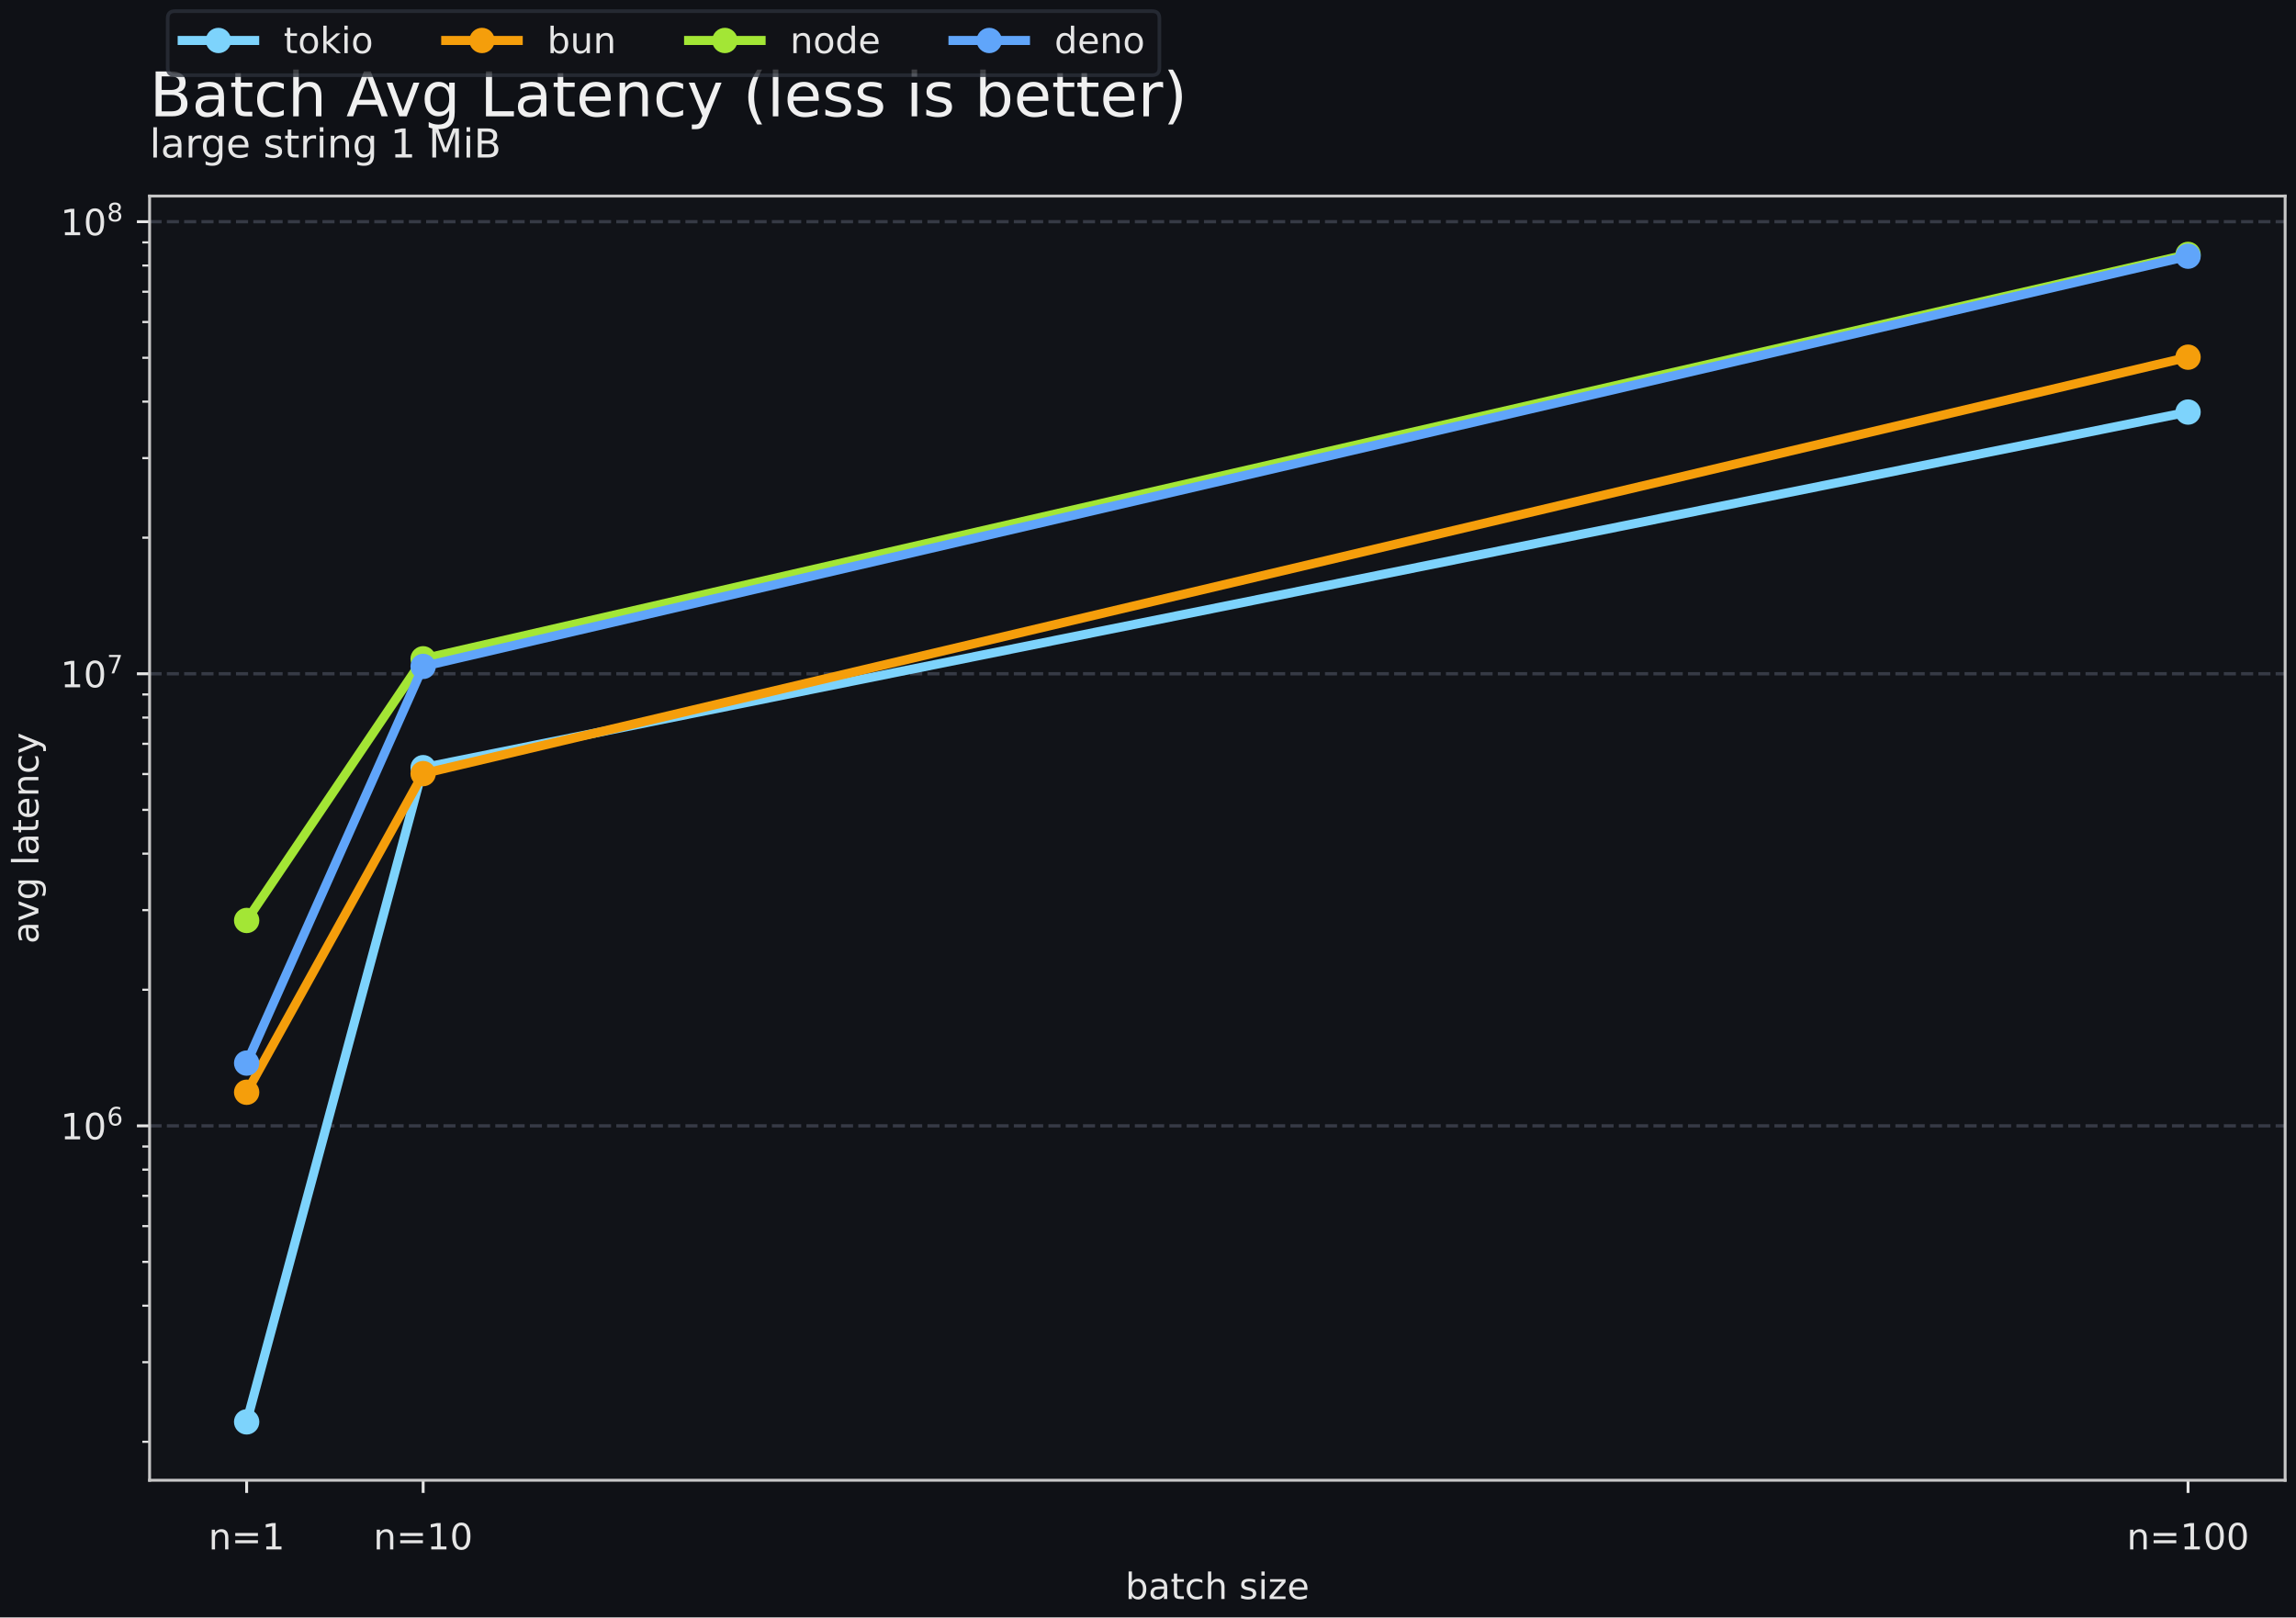
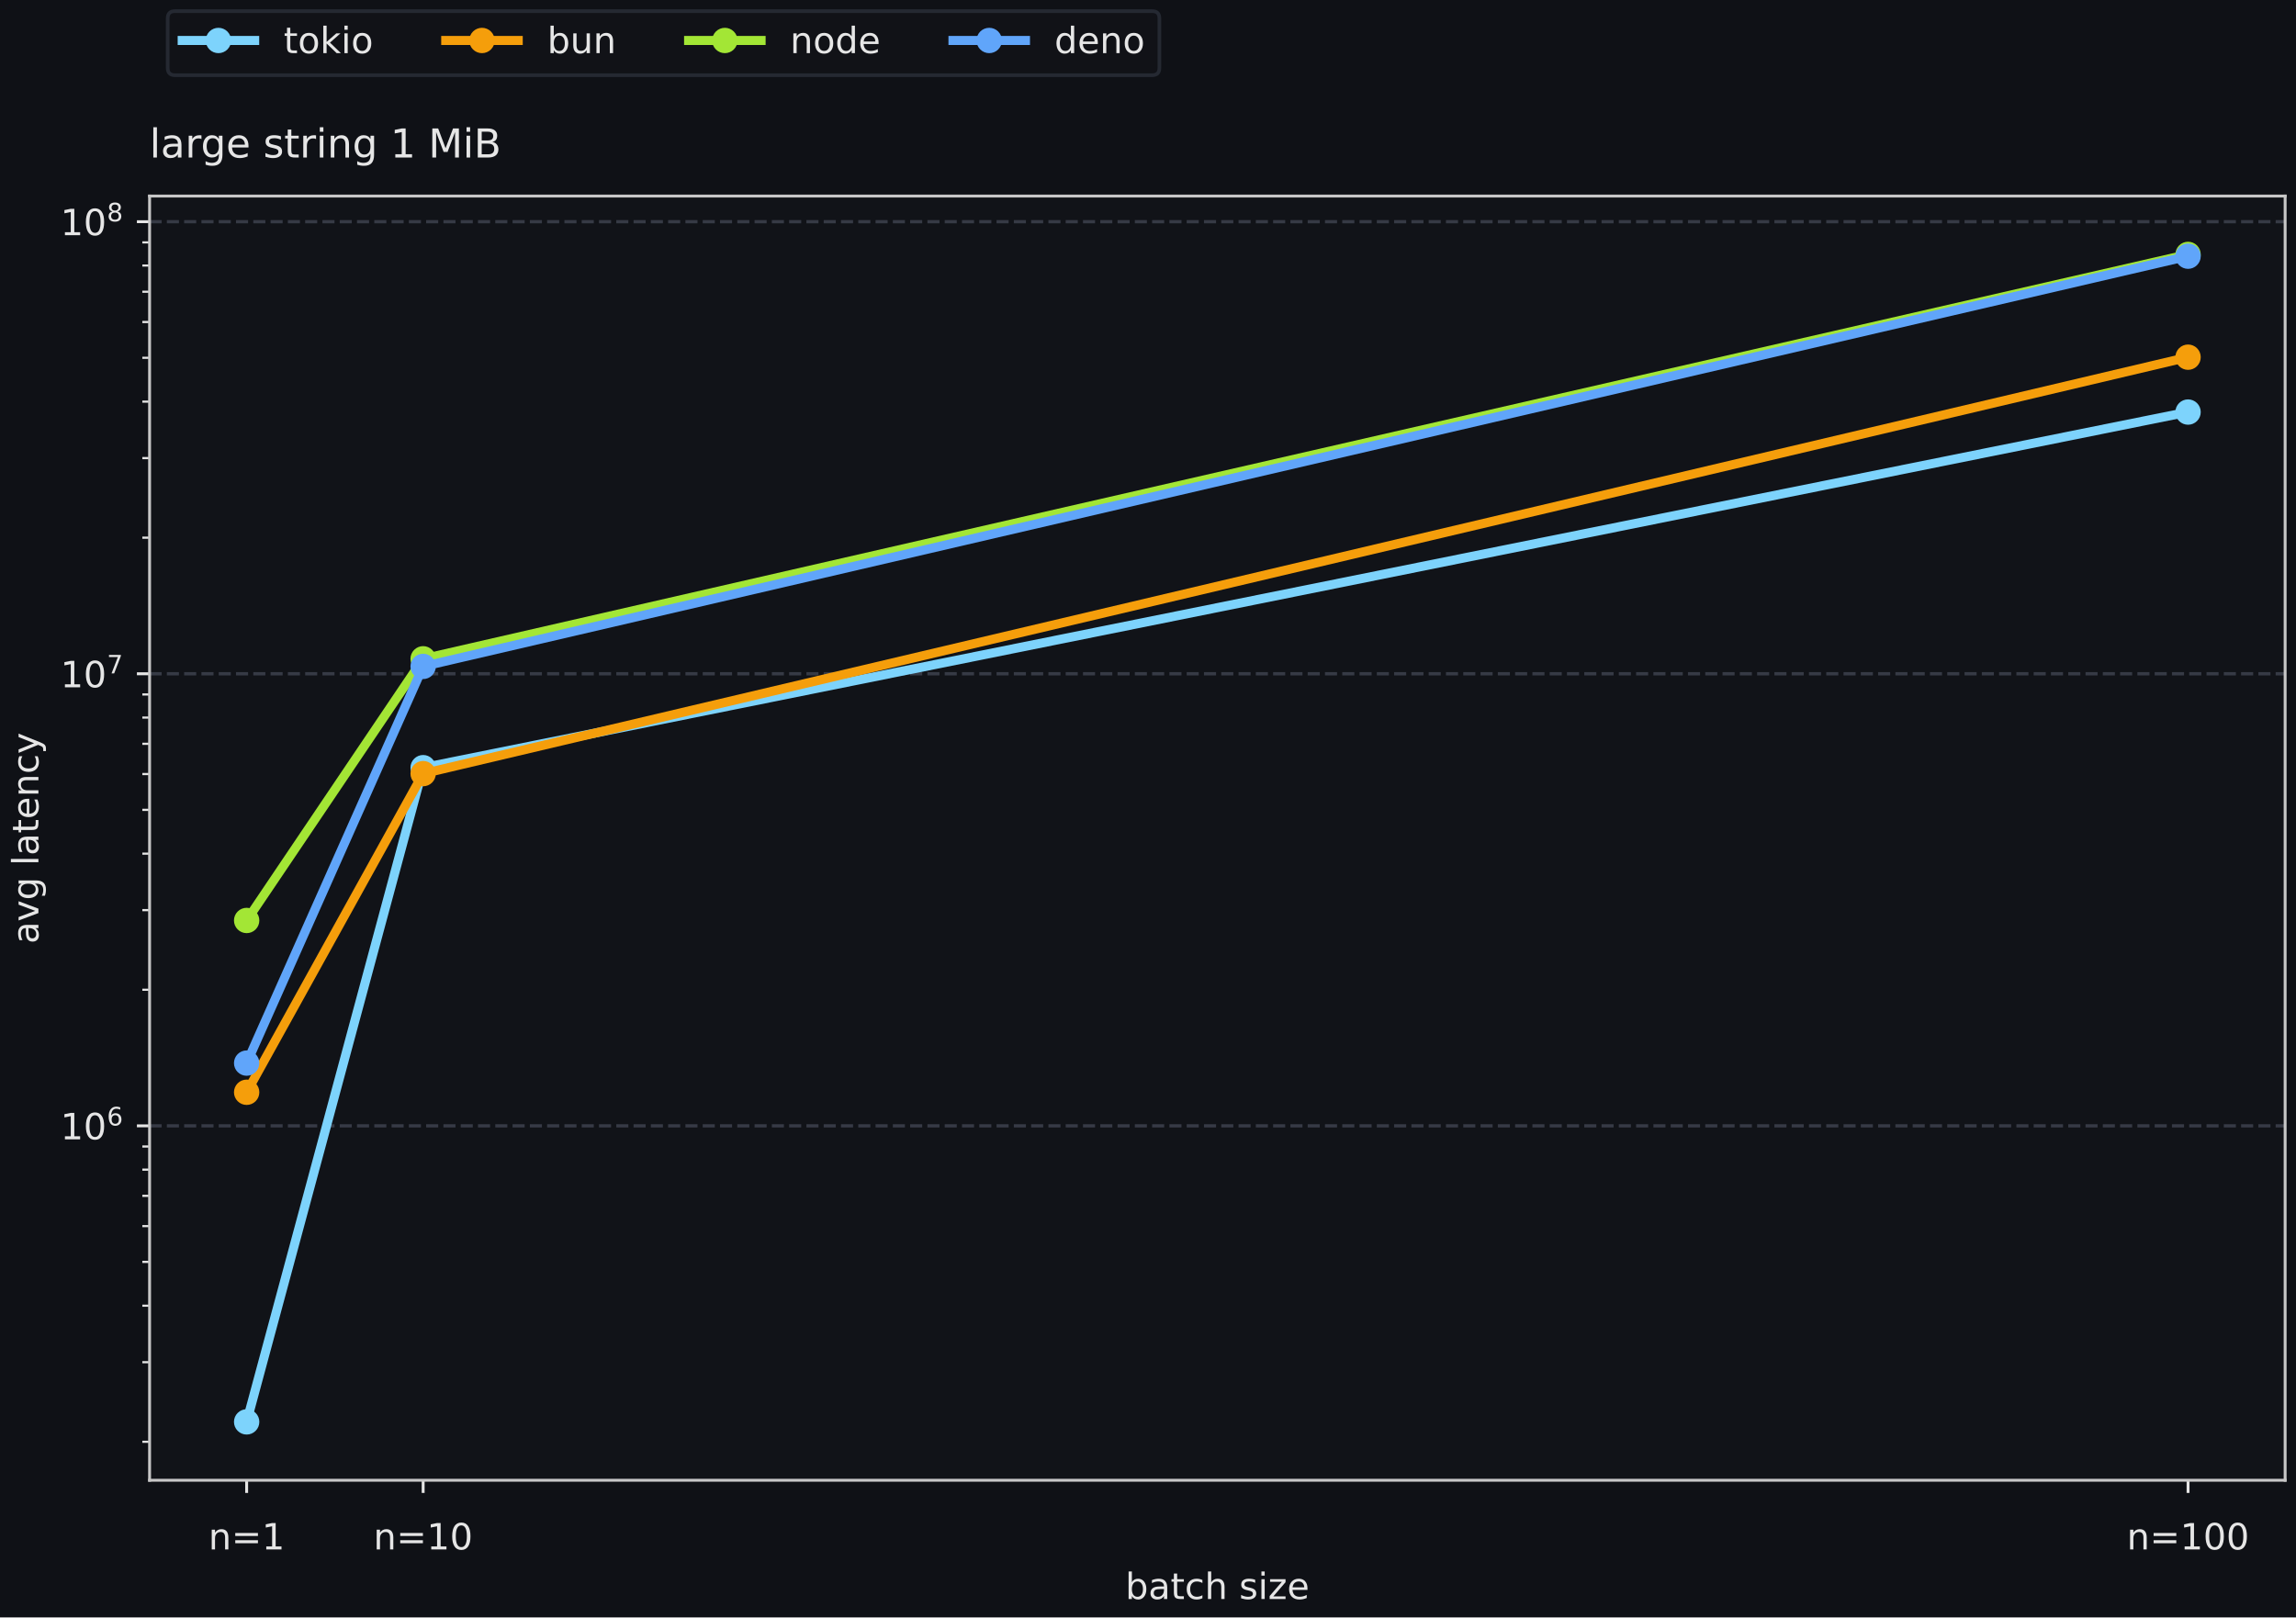
<svg xmlns="http://www.w3.org/2000/svg" xmlns:xlink="http://www.w3.org/1999/xlink" width="633.6pt" height="446.4pt" viewBox="0 0 633.6 446.4" version="1.1">
  <defs>
    <style type="text/css">*{stroke-linejoin: round; stroke-linecap: butt}</style>
  </defs>
  <g id="figure_1">
    <g id="patch_1">
      <path d="M 0 446.4  L 633.6 446.4  L 633.6 0  L 0 0  z " style="fill: #0f1116" />
    </g>
    <g id="axes_1">
      <g id="patch_2">
        <path d="M 41.278 408.544  L 630.6 408.544  L 630.6 54.108  L 41.278 54.108  z " style="fill: #111318" />
      </g>
      <g id="matplotlib.axis_1">
        <g id="xtick_1">
          <g id="line2d_1">
            <defs>
              <path id="m0162705548" d="M 0 0  L 0 3.5  " style="stroke: #e6e6e6; stroke-width: 0.8" />
            </defs>
            <g>
              <use xlink:href="#m0162705548" x="68.066" y="408.544" style="fill: #e6e6e6; stroke: #e6e6e6; stroke-width: 0.8" />
            </g>
          </g>
          <g id="text_1">
            <g style="fill: #e6e6e6" transform="translate(57.52586 427.6419) scale(0.1 -0.1)">
              <defs>
                <path id="DejaVuSans-6e" d="M 3513 2113  L 3513 0  L 2938 0  L 2938 2094  Q 2938 2591 2744 2837  Q 2550 3084 2163 3084  Q 1697 3084 1428 2787  Q 1159 2491 1159 1978  L 1159 0  L 581 0  L 581 3500  L 1159 3500  L 1159 2956  Q 1366 3272 1645 3428  Q 1925 3584 2291 3584  Q 2894 3584 3203 3211  Q 3513 2838 3513 2113  z " transform="scale(0.015625)" />
                <path id="DejaVuSans-3d" d="M 678 2906  L 4684 2906  L 4684 2381  L 678 2381  L 678 2906  z M 678 1631  L 4684 1631  L 4684 1100  L 678 1100  L 678 1631  z " transform="scale(0.015625)" />
                <path id="DejaVuSans-31" d="M 794 531  L 1825 531  L 1825 4091  L 703 3866  L 703 4441  L 1819 4666  L 2450 4666  L 2450 531  L 3481 531  L 3481 0  L 794 0  L 794 531  z " transform="scale(0.015625)" />
              </defs>
              <use xlink:href="#DejaVuSans-6e" />
              <use xlink:href="#DejaVuSans-3d" transform="translate(63.37891 0)" />
              <use xlink:href="#DejaVuSans-31" transform="translate(147.168 0)" />
            </g>
          </g>
        </g>
        <g id="xtick_2">
          <g id="line2d_2">
            <g>
              <use xlink:href="#m0162705548" x="116.77" y="408.544" style="fill: #e6e6e6; stroke: #e6e6e6; stroke-width: 0.8" />
            </g>
          </g>
          <g id="text_2">
            <g style="fill: #e6e6e6" transform="translate(103.0489 427.6419) scale(0.1 -0.1)">
              <defs>
                <path id="DejaVuSans-30" d="M 2034 4250  Q 1547 4250 1301 3770  Q 1056 3291 1056 2328  Q 1056 1369 1301 889  Q 1547 409 2034 409  Q 2525 409 2770 889  Q 3016 1369 3016 2328  Q 3016 3291 2770 3770  Q 2525 4250 2034 4250  z M 2034 4750  Q 2819 4750 3233 4129  Q 3647 3509 3647 2328  Q 3647 1150 3233 529  Q 2819 -91 2034 -91  Q 1250 -91 836 529  Q 422 1150 422 2328  Q 422 3509 836 4129  Q 1250 4750 2034 4750  z " transform="scale(0.015625)" />
              </defs>
              <use xlink:href="#DejaVuSans-6e" />
              <use xlink:href="#DejaVuSans-3d" transform="translate(63.37891 0)" />
              <use xlink:href="#DejaVuSans-31" transform="translate(147.168 0)" />
              <use xlink:href="#DejaVuSans-30" transform="translate(210.791 0)" />
            </g>
          </g>
        </g>
        <g id="xtick_3">
          <g id="line2d_3">
            <g>
              <use xlink:href="#m0162705548" x="603.812" y="408.544" style="fill: #e6e6e6; stroke: #e6e6e6; stroke-width: 0.8" />
            </g>
          </g>
          <g id="text_3">
            <g style="fill: #e6e6e6" transform="translate(586.9101 427.6419) scale(0.1 -0.1)">
              <use xlink:href="#DejaVuSans-6e" />
              <use xlink:href="#DejaVuSans-3d" transform="translate(63.37891 0)" />
              <use xlink:href="#DejaVuSans-31" transform="translate(147.168 0)" />
              <use xlink:href="#DejaVuSans-30" transform="translate(210.791 0)" />
              <use xlink:href="#DejaVuSans-30" transform="translate(274.4141 0)" />
            </g>
          </g>
        </g>
        <g id="text_4">
          <g style="fill: #e6e6e6" transform="translate(310.5391 441.3201) scale(0.1 -0.1)">
            <defs>
              <path id="DejaVuSans-62" d="M 3116 1747  Q 3116 2381 2855 2742  Q 2594 3103 2138 3103  Q 1681 3103 1420 2742  Q 1159 2381 1159 1747  Q 1159 1113 1420 752  Q 1681 391 2138 391  Q 2594 391 2855 752  Q 3116 1113 3116 1747  z M 1159 2969  Q 1341 3281 1617 3432  Q 1894 3584 2278 3584  Q 2916 3584 3314 3078  Q 3713 2572 3713 1747  Q 3713 922 3314 415  Q 2916 -91 2278 -91  Q 1894 -91 1617 61  Q 1341 213 1159 525  L 1159 0  L 581 0  L 581 4863  L 1159 4863  L 1159 2969  z " transform="scale(0.015625)" />
              <path id="DejaVuSans-61" d="M 2194 1759  Q 1497 1759 1228 1600  Q 959 1441 959 1056  Q 959 750 1161 570  Q 1363 391 1709 391  Q 2188 391 2477 730  Q 2766 1069 2766 1631  L 2766 1759  L 2194 1759  z M 3341 1997  L 3341 0  L 2766 0  L 2766 531  Q 2569 213 2275 61  Q 1981 -91 1556 -91  Q 1019 -91 701 211  Q 384 513 384 1019  Q 384 1609 779 1909  Q 1175 2209 1959 2209  L 2766 2209  L 2766 2266  Q 2766 2663 2505 2880  Q 2244 3097 1772 3097  Q 1472 3097 1187 3025  Q 903 2953 641 2809  L 641 3341  Q 956 3463 1253 3523  Q 1550 3584 1831 3584  Q 2591 3584 2966 3190  Q 3341 2797 3341 1997  z " transform="scale(0.015625)" />
              <path id="DejaVuSans-74" d="M 1172 4494  L 1172 3500  L 2356 3500  L 2356 3053  L 1172 3053  L 1172 1153  Q 1172 725 1289 603  Q 1406 481 1766 481  L 2356 481  L 2356 0  L 1766 0  Q 1100 0 847 248  Q 594 497 594 1153  L 594 3053  L 172 3053  L 172 3500  L 594 3500  L 594 4494  L 1172 4494  z " transform="scale(0.015625)" />
              <path id="DejaVuSans-63" d="M 3122 3366  L 3122 2828  Q 2878 2963 2633 3030  Q 2388 3097 2138 3097  Q 1578 3097 1268 2742  Q 959 2388 959 1747  Q 959 1106 1268 751  Q 1578 397 2138 397  Q 2388 397 2633 464  Q 2878 531 3122 666  L 3122 134  Q 2881 22 2623 -34  Q 2366 -91 2075 -91  Q 1284 -91 818 406  Q 353 903 353 1747  Q 353 2603 823 3093  Q 1294 3584 2113 3584  Q 2378 3584 2631 3529  Q 2884 3475 3122 3366  z " transform="scale(0.015625)" />
              <path id="DejaVuSans-68" d="M 3513 2113  L 3513 0  L 2938 0  L 2938 2094  Q 2938 2591 2744 2837  Q 2550 3084 2163 3084  Q 1697 3084 1428 2787  Q 1159 2491 1159 1978  L 1159 0  L 581 0  L 581 4863  L 1159 4863  L 1159 2956  Q 1366 3272 1645 3428  Q 1925 3584 2291 3584  Q 2894 3584 3203 3211  Q 3513 2838 3513 2113  z " transform="scale(0.015625)" />
              <path id="DejaVuSans-20" transform="scale(0.015625)" />
              <path id="DejaVuSans-73" d="M 2834 3397  L 2834 2853  Q 2591 2978 2328 3040  Q 2066 3103 1784 3103  Q 1356 3103 1142 2972  Q 928 2841 928 2578  Q 928 2378 1081 2264  Q 1234 2150 1697 2047  L 1894 2003  Q 2506 1872 2764 1633  Q 3022 1394 3022 966  Q 3022 478 2636 193  Q 2250 -91 1575 -91  Q 1294 -91 989 -36  Q 684 19 347 128  L 347 722  Q 666 556 975 473  Q 1284 391 1588 391  Q 1994 391 2212 530  Q 2431 669 2431 922  Q 2431 1156 2273 1281  Q 2116 1406 1581 1522  L 1381 1569  Q 847 1681 609 1914  Q 372 2147 372 2553  Q 372 3047 722 3315  Q 1072 3584 1716 3584  Q 2034 3584 2315 3537  Q 2597 3491 2834 3397  z " transform="scale(0.015625)" />
              <path id="DejaVuSans-69" d="M 603 3500  L 1178 3500  L 1178 0  L 603 0  L 603 3500  z M 603 4863  L 1178 4863  L 1178 4134  L 603 4134  L 603 4863  z " transform="scale(0.015625)" />
              <path id="DejaVuSans-7a" d="M 353 3500  L 3084 3500  L 3084 2975  L 922 459  L 3084 459  L 3084 0  L 275 0  L 275 525  L 2438 3041  L 353 3041  L 353 3500  z " transform="scale(0.015625)" />
              <path id="DejaVuSans-65" d="M 3597 1894  L 3597 1613  L 953 1613  Q 991 1019 1311 708  Q 1631 397 2203 397  Q 2534 397 2845 478  Q 3156 559 3463 722  L 3463 178  Q 3153 47 2828 -22  Q 2503 -91 2169 -91  Q 1331 -91 842 396  Q 353 884 353 1716  Q 353 2575 817 3079  Q 1281 3584 2069 3584  Q 2775 3584 3186 3129  Q 3597 2675 3597 1894  z M 3022 2063  Q 3016 2534 2758 2815  Q 2500 3097 2075 3097  Q 1594 3097 1305 2825  Q 1016 2553 972 2059  L 3022 2063  z " transform="scale(0.015625)" />
            </defs>
            <use xlink:href="#DejaVuSans-62" />
            <use xlink:href="#DejaVuSans-61" transform="translate(63.47656 0)" />
            <use xlink:href="#DejaVuSans-74" transform="translate(124.7559 0)" />
            <use xlink:href="#DejaVuSans-63" transform="translate(163.9648 0)" />
            <use xlink:href="#DejaVuSans-68" transform="translate(218.9453 0)" />
            <use xlink:href="#DejaVuSans-20" transform="translate(282.3242 0)" />
            <use xlink:href="#DejaVuSans-73" transform="translate(314.1113 0)" />
            <use xlink:href="#DejaVuSans-69" transform="translate(366.2109 0)" />
            <use xlink:href="#DejaVuSans-7a" transform="translate(393.9941 0)" />
            <use xlink:href="#DejaVuSans-65" transform="translate(446.4844 0)" />
          </g>
        </g>
      </g>
      <g id="matplotlib.axis_2">
        <g id="ytick_1">
          <g id="line2d_4">
            <path d="M 41.278 310.722  L 630.6 310.722  " clip-path="url(#p09d4dff465)" style="fill: none; stroke-dasharray: 3.33,1.44; stroke-dashoffset: 0; stroke: #3a3f4b; stroke-opacity: 0.9; stroke-width: 0.9" />
          </g>
          <g id="line2d_5">
            <defs>
              <path id="m123040c538" d="M 0 0  L -3.5 0  " style="stroke: #e6e6e6; stroke-width: 0.8" />
            </defs>
            <g>
              <use xlink:href="#m123040c538" x="41.278" y="310.722" style="fill: #e6e6e6; stroke: #e6e6e6; stroke-width: 0.8" />
            </g>
          </g>
          <g id="text_5">
            <g style="fill: #e6e6e6" transform="translate(16.67836 314.5209) scale(0.1 -0.1)">
              <defs>
                <path id="DejaVuSans-36" d="M 2113 2584  Q 1688 2584 1439 2293  Q 1191 2003 1191 1497  Q 1191 994 1439 701  Q 1688 409 2113 409  Q 2538 409 2786 701  Q 3034 994 3034 1497  Q 3034 2003 2786 2293  Q 2538 2584 2113 2584  z M 3366 4563  L 3366 3988  Q 3128 4100 2886 4159  Q 2644 4219 2406 4219  Q 1781 4219 1451 3797  Q 1122 3375 1075 2522  Q 1259 2794 1537 2939  Q 1816 3084 2150 3084  Q 2853 3084 3261 2657  Q 3669 2231 3669 1497  Q 3669 778 3244 343  Q 2819 -91 2113 -91  Q 1303 -91 875 529  Q 447 1150 447 2328  Q 447 3434 972 4092  Q 1497 4750 2381 4750  Q 2619 4750 2861 4703  Q 3103 4656 3366 4563  z " transform="scale(0.015625)" />
              </defs>
              <use xlink:href="#DejaVuSans-31" transform="translate(0 0.765625)" />
              <use xlink:href="#DejaVuSans-30" transform="translate(63.62305 0.765625)" />
              <use xlink:href="#DejaVuSans-36" transform="translate(128.2031 39.04688) scale(0.7)" />
            </g>
          </g>
        </g>
        <g id="ytick_2">
          <g id="line2d_6">
            <path d="M 41.278 185.957  L 630.6 185.957  " clip-path="url(#p09d4dff465)" style="fill: none; stroke-dasharray: 3.33,1.44; stroke-dashoffset: 0; stroke: #3a3f4b; stroke-opacity: 0.9; stroke-width: 0.9" />
          </g>
          <g id="line2d_7">
            <g>
              <use xlink:href="#m123040c538" x="41.278" y="185.957" style="fill: #e6e6e6; stroke: #e6e6e6; stroke-width: 0.8" />
            </g>
          </g>
          <g id="text_6">
            <g style="fill: #e6e6e6" transform="translate(16.67836 189.7567) scale(0.1 -0.1)">
              <defs>
                <path id="DejaVuSans-37" d="M 525 4666  L 3525 4666  L 3525 4397  L 1831 0  L 1172 0  L 2766 4134  L 525 4134  L 525 4666  z " transform="scale(0.015625)" />
              </defs>
              <use xlink:href="#DejaVuSans-31" transform="translate(0 0.684375)" />
              <use xlink:href="#DejaVuSans-30" transform="translate(63.62305 0.684375)" />
              <use xlink:href="#DejaVuSans-37" transform="translate(128.2031 38.96563) scale(0.7)" />
            </g>
          </g>
        </g>
        <g id="ytick_3">
          <g id="line2d_8">
            <path d="M 41.278 61.193  L 630.6 61.193  " clip-path="url(#p09d4dff465)" style="fill: none; stroke-dasharray: 3.33,1.44; stroke-dashoffset: 0; stroke: #3a3f4b; stroke-opacity: 0.9; stroke-width: 0.9" />
          </g>
          <g id="line2d_9">
            <g>
              <use xlink:href="#m123040c538" x="41.278" y="61.193" style="fill: #e6e6e6; stroke: #e6e6e6; stroke-width: 0.8" />
            </g>
          </g>
          <g id="text_7">
            <g style="fill: #e6e6e6" transform="translate(16.67836 64.99253) scale(0.1 -0.1)">
              <defs>
                <path id="DejaVuSans-38" d="M 2034 2216  Q 1584 2216 1326 1975  Q 1069 1734 1069 1313  Q 1069 891 1326 650  Q 1584 409 2034 409  Q 2484 409 2743 651  Q 3003 894 3003 1313  Q 3003 1734 2745 1975  Q 2488 2216 2034 2216  z M 1403 2484  Q 997 2584 770 2862  Q 544 3141 544 3541  Q 544 4100 942 4425  Q 1341 4750 2034 4750  Q 2731 4750 3128 4425  Q 3525 4100 3525 3541  Q 3525 3141 3298 2862  Q 3072 2584 2669 2484  Q 3125 2378 3379 2068  Q 3634 1759 3634 1313  Q 3634 634 3220 271  Q 2806 -91 2034 -91  Q 1263 -91 848 271  Q 434 634 434 1313  Q 434 1759 690 2068  Q 947 2378 1403 2484  z M 1172 3481  Q 1172 3119 1398 2916  Q 1625 2713 2034 2713  Q 2441 2713 2670 2916  Q 2900 3119 2900 3481  Q 2900 3844 2670 4047  Q 2441 4250 2034 4250  Q 1625 4250 1398 4047  Q 1172 3844 1172 3481  z " transform="scale(0.015625)" />
              </defs>
              <use xlink:href="#DejaVuSans-31" transform="translate(0 0.765625)" />
              <use xlink:href="#DejaVuSans-30" transform="translate(63.62305 0.765625)" />
              <use xlink:href="#DejaVuSans-38" transform="translate(128.2031 39.04688) scale(0.7)" />
            </g>
          </g>
        </g>
        <g id="ytick_4">
          <g id="line2d_10">
            <defs>
              <path id="m7dfd224d8a" d="M 0 0  L -2 0  " style="stroke: #e6e6e6; stroke-width: 0.6" />
            </defs>
            <g>
              <use xlink:href="#m7dfd224d8a" x="41.278" y="397.928" style="fill: #e6e6e6; stroke: #e6e6e6; stroke-width: 0.6" />
            </g>
          </g>
        </g>
        <g id="ytick_5">
          <g id="line2d_11">
            <g>
              <use xlink:href="#m7dfd224d8a" x="41.278" y="375.958" style="fill: #e6e6e6; stroke: #e6e6e6; stroke-width: 0.6" />
            </g>
          </g>
        </g>
        <g id="ytick_6">
          <g id="line2d_12">
            <g>
              <use xlink:href="#m7dfd224d8a" x="41.278" y="360.37" style="fill: #e6e6e6; stroke: #e6e6e6; stroke-width: 0.6" />
            </g>
          </g>
        </g>
        <g id="ytick_7">
          <g id="line2d_13">
            <g>
              <use xlink:href="#m7dfd224d8a" x="41.278" y="348.279" style="fill: #e6e6e6; stroke: #e6e6e6; stroke-width: 0.6" />
            </g>
          </g>
        </g>
        <g id="ytick_8">
          <g id="line2d_14">
            <g>
              <use xlink:href="#m7dfd224d8a" x="41.278" y="338.4" style="fill: #e6e6e6; stroke: #e6e6e6; stroke-width: 0.6" />
            </g>
          </g>
        </g>
        <g id="ytick_9">
          <g id="line2d_15">
            <g>
              <use xlink:href="#m7dfd224d8a" x="41.278" y="330.048" style="fill: #e6e6e6; stroke: #e6e6e6; stroke-width: 0.6" />
            </g>
          </g>
        </g>
        <g id="ytick_10">
          <g id="line2d_16">
            <g>
              <use xlink:href="#m7dfd224d8a" x="41.278" y="322.813" style="fill: #e6e6e6; stroke: #e6e6e6; stroke-width: 0.6" />
            </g>
          </g>
        </g>
        <g id="ytick_11">
          <g id="line2d_17">
            <g>
              <use xlink:href="#m7dfd224d8a" x="41.278" y="316.431" style="fill: #e6e6e6; stroke: #e6e6e6; stroke-width: 0.6" />
            </g>
          </g>
        </g>
        <g id="ytick_12">
          <g id="line2d_18">
            <g>
              <use xlink:href="#m7dfd224d8a" x="41.278" y="273.164" style="fill: #e6e6e6; stroke: #e6e6e6; stroke-width: 0.6" />
            </g>
          </g>
        </g>
        <g id="ytick_13">
          <g id="line2d_19">
            <g>
              <use xlink:href="#m7dfd224d8a" x="41.278" y="251.194" style="fill: #e6e6e6; stroke: #e6e6e6; stroke-width: 0.6" />
            </g>
          </g>
        </g>
        <g id="ytick_14">
          <g id="line2d_20">
            <g>
              <use xlink:href="#m7dfd224d8a" x="41.278" y="235.606" style="fill: #e6e6e6; stroke: #e6e6e6; stroke-width: 0.6" />
            </g>
          </g>
        </g>
        <g id="ytick_15">
          <g id="line2d_21">
            <g>
              <use xlink:href="#m7dfd224d8a" x="41.278" y="223.515" style="fill: #e6e6e6; stroke: #e6e6e6; stroke-width: 0.6" />
            </g>
          </g>
        </g>
        <g id="ytick_16">
          <g id="line2d_22">
            <g>
              <use xlink:href="#m7dfd224d8a" x="41.278" y="213.636" style="fill: #e6e6e6; stroke: #e6e6e6; stroke-width: 0.6" />
            </g>
          </g>
        </g>
        <g id="ytick_17">
          <g id="line2d_23">
            <g>
              <use xlink:href="#m7dfd224d8a" x="41.278" y="205.284" style="fill: #e6e6e6; stroke: #e6e6e6; stroke-width: 0.6" />
            </g>
          </g>
        </g>
        <g id="ytick_18">
          <g id="line2d_24">
            <g>
              <use xlink:href="#m7dfd224d8a" x="41.278" y="198.048" style="fill: #e6e6e6; stroke: #e6e6e6; stroke-width: 0.6" />
            </g>
          </g>
        </g>
        <g id="ytick_19">
          <g id="line2d_25">
            <g>
              <use xlink:href="#m7dfd224d8a" x="41.278" y="191.666" style="fill: #e6e6e6; stroke: #e6e6e6; stroke-width: 0.6" />
            </g>
          </g>
        </g>
        <g id="ytick_20">
          <g id="line2d_26">
            <g>
              <use xlink:href="#m7dfd224d8a" x="41.278" y="148.4" style="fill: #e6e6e6; stroke: #e6e6e6; stroke-width: 0.6" />
            </g>
          </g>
        </g>
        <g id="ytick_21">
          <g id="line2d_27">
            <g>
              <use xlink:href="#m7dfd224d8a" x="41.278" y="126.43" style="fill: #e6e6e6; stroke: #e6e6e6; stroke-width: 0.6" />
            </g>
          </g>
        </g>
        <g id="ytick_22">
          <g id="line2d_28">
            <g>
              <use xlink:href="#m7dfd224d8a" x="41.278" y="110.842" style="fill: #e6e6e6; stroke: #e6e6e6; stroke-width: 0.6" />
            </g>
          </g>
        </g>
        <g id="ytick_23">
          <g id="line2d_29">
            <g>
              <use xlink:href="#m7dfd224d8a" x="41.278" y="98.751" style="fill: #e6e6e6; stroke: #e6e6e6; stroke-width: 0.6" />
            </g>
          </g>
        </g>
        <g id="ytick_24">
          <g id="line2d_30">
            <g>
              <use xlink:href="#m7dfd224d8a" x="41.278" y="88.872" style="fill: #e6e6e6; stroke: #e6e6e6; stroke-width: 0.6" />
            </g>
          </g>
        </g>
        <g id="ytick_25">
          <g id="line2d_31">
            <g>
              <use xlink:href="#m7dfd224d8a" x="41.278" y="80.52" style="fill: #e6e6e6; stroke: #e6e6e6; stroke-width: 0.6" />
            </g>
          </g>
        </g>
        <g id="ytick_26">
          <g id="line2d_32">
            <g>
              <use xlink:href="#m7dfd224d8a" x="41.278" y="73.284" style="fill: #e6e6e6; stroke: #e6e6e6; stroke-width: 0.6" />
            </g>
          </g>
        </g>
        <g id="ytick_27">
          <g id="line2d_33">
            <g>
              <use xlink:href="#m7dfd224d8a" x="41.278" y="66.902" style="fill: #e6e6e6; stroke: #e6e6e6; stroke-width: 0.6" />
            </g>
          </g>
        </g>
        <g id="text_8">
          <g style="fill: #e6e6e6" transform="translate(10.59868 260.4795) rotate(-90) scale(0.1 -0.1)">
            <defs>
              <path id="DejaVuSans-76" d="M 191 3500  L 800 3500  L 1894 563  L 2988 3500  L 3597 3500  L 2284 0  L 1503 0  L 191 3500  z " transform="scale(0.015625)" />
              <path id="DejaVuSans-67" d="M 2906 1791  Q 2906 2416 2648 2759  Q 2391 3103 1925 3103  Q 1463 3103 1205 2759  Q 947 2416 947 1791  Q 947 1169 1205 825  Q 1463 481 1925 481  Q 2391 481 2648 825  Q 2906 1169 2906 1791  z M 3481 434  Q 3481 -459 3084 -895  Q 2688 -1331 1869 -1331  Q 1566 -1331 1297 -1286  Q 1028 -1241 775 -1147  L 775 -588  Q 1028 -725 1275 -790  Q 1522 -856 1778 -856  Q 2344 -856 2625 -561  Q 2906 -266 2906 331  L 2906 616  Q 2728 306 2450 153  Q 2172 0 1784 0  Q 1141 0 747 490  Q 353 981 353 1791  Q 353 2603 747 3093  Q 1141 3584 1784 3584  Q 2172 3584 2450 3431  Q 2728 3278 2906 2969  L 2906 3500  L 3481 3500  L 3481 434  z " transform="scale(0.015625)" />
              <path id="DejaVuSans-6c" d="M 603 4863  L 1178 4863  L 1178 0  L 603 0  L 603 4863  z " transform="scale(0.015625)" />
              <path id="DejaVuSans-79" d="M 2059 -325  Q 1816 -950 1584 -1140  Q 1353 -1331 966 -1331  L 506 -1331  L 506 -850  L 844 -850  Q 1081 -850 1212 -737  Q 1344 -625 1503 -206  L 1606 56  L 191 3500  L 800 3500  L 1894 763  L 2988 3500  L 3597 3500  L 2059 -325  z " transform="scale(0.015625)" />
            </defs>
            <use xlink:href="#DejaVuSans-61" />
            <use xlink:href="#DejaVuSans-76" transform="translate(61.2793 0)" />
            <use xlink:href="#DejaVuSans-67" transform="translate(120.459 0)" />
            <use xlink:href="#DejaVuSans-20" transform="translate(183.9355 0)" />
            <use xlink:href="#DejaVuSans-6c" transform="translate(215.7227 0)" />
            <use xlink:href="#DejaVuSans-61" transform="translate(243.5059 0)" />
            <use xlink:href="#DejaVuSans-74" transform="translate(304.7852 0)" />
            <use xlink:href="#DejaVuSans-65" transform="translate(343.9941 0)" />
            <use xlink:href="#DejaVuSans-6e" transform="translate(405.5176 0)" />
            <use xlink:href="#DejaVuSans-63" transform="translate(468.8965 0)" />
            <use xlink:href="#DejaVuSans-79" transform="translate(523.877 0)" />
          </g>
        </g>
      </g>
      <g id="line2d_34">
        <path d="M 68.066 392.433  L 116.77 211.874  L 603.812 113.726  " clip-path="url(#p09d4dff465)" style="fill: none; stroke: #7dd3fc; stroke-width: 2.5; stroke-linecap: square" />
        <defs>
          <path id="m2f0109d5ec" d="M 0 3  C 0.796 3 1.559 2.684 2.121 2.121  C 2.684 1.559 3 0.796 3 0  C 3 -0.796 2.684 -1.559 2.121 -2.121  C 1.559 -2.684 0.796 -3 0 -3  C -0.796 -3 -1.559 -2.684 -2.121 -2.121  C -2.684 -1.559 -3 -0.796 -3 0  C -3 0.796 -2.684 1.559 -2.121 2.121  C -1.559 2.684 -0.796 3 0 3  z " style="stroke: #7dd3fc" />
        </defs>
        <g clip-path="url(#p09d4dff465)">
          <use xlink:href="#m2f0109d5ec" x="68.066" y="392.433" style="fill: #7dd3fc; stroke: #7dd3fc" />
          <use xlink:href="#m2f0109d5ec" x="116.77" y="211.874" style="fill: #7dd3fc; stroke: #7dd3fc" />
          <use xlink:href="#m2f0109d5ec" x="603.812" y="113.726" style="fill: #7dd3fc; stroke: #7dd3fc" />
        </g>
      </g>
      <g id="line2d_35">
        <path d="M 68.066 301.46  L 116.77 213.513  L 603.812 98.581  " clip-path="url(#p09d4dff465)" style="fill: none; stroke: #f59e0b; stroke-width: 2.5; stroke-linecap: square" />
        <defs>
          <path id="m1ccb4f61f6" d="M 0 3  C 0.796 3 1.559 2.684 2.121 2.121  C 2.684 1.559 3 0.796 3 0  C 3 -0.796 2.684 -1.559 2.121 -2.121  C 1.559 -2.684 0.796 -3 0 -3  C -0.796 -3 -1.559 -2.684 -2.121 -2.121  C -2.684 -1.559 -3 -0.796 -3 0  C -3 0.796 -2.684 1.559 -2.121 2.121  C -1.559 2.684 -0.796 3 0 3  z " style="stroke: #f59e0b" />
        </defs>
        <g clip-path="url(#p09d4dff465)">
          <use xlink:href="#m1ccb4f61f6" x="68.066" y="301.46" style="fill: #f59e0b; stroke: #f59e0b" />
          <use xlink:href="#m1ccb4f61f6" x="116.77" y="213.513" style="fill: #f59e0b; stroke: #f59e0b" />
          <use xlink:href="#m1ccb4f61f6" x="603.812" y="98.581" style="fill: #f59e0b; stroke: #f59e0b" />
        </g>
      </g>
      <g id="line2d_36">
        <path d="M 68.066 254.046  L 116.77 181.826  L 603.812 70.218  " clip-path="url(#p09d4dff465)" style="fill: none; stroke: #a3e635; stroke-width: 2.5; stroke-linecap: square" />
        <defs>
          <path id="m0e6fe0a54e" d="M 0 3  C 0.796 3 1.559 2.684 2.121 2.121  C 2.684 1.559 3 0.796 3 0  C 3 -0.796 2.684 -1.559 2.121 -2.121  C 1.559 -2.684 0.796 -3 0 -3  C -0.796 -3 -1.559 -2.684 -2.121 -2.121  C -2.684 -1.559 -3 -0.796 -3 0  C -3 0.796 -2.684 1.559 -2.121 2.121  C -1.559 2.684 -0.796 3 0 3  z " style="stroke: #a3e635" />
        </defs>
        <g clip-path="url(#p09d4dff465)">
          <use xlink:href="#m0e6fe0a54e" x="68.066" y="254.046" style="fill: #a3e635; stroke: #a3e635" />
          <use xlink:href="#m0e6fe0a54e" x="116.77" y="181.826" style="fill: #a3e635; stroke: #a3e635" />
          <use xlink:href="#m0e6fe0a54e" x="603.812" y="70.218" style="fill: #a3e635; stroke: #a3e635" />
        </g>
      </g>
      <g id="line2d_37">
        <path d="M 68.066 293.411  L 116.77 183.925  L 603.812 70.705  " clip-path="url(#p09d4dff465)" style="fill: none; stroke: #60a5fa; stroke-width: 2.5; stroke-linecap: square" />
        <defs>
          <path id="ma06a44bd2b" d="M 0 3  C 0.796 3 1.559 2.684 2.121 2.121  C 2.684 1.559 3 0.796 3 0  C 3 -0.796 2.684 -1.559 2.121 -2.121  C 1.559 -2.684 0.796 -3 0 -3  C -0.796 -3 -1.559 -2.684 -2.121 -2.121  C -2.684 -1.559 -3 -0.796 -3 0  C -3 0.796 -2.684 1.559 -2.121 2.121  C -1.559 2.684 -0.796 3 0 3  z " style="stroke: #60a5fa" />
        </defs>
        <g clip-path="url(#p09d4dff465)">
          <use xlink:href="#ma06a44bd2b" x="68.066" y="293.411" style="fill: #60a5fa; stroke: #60a5fa" />
          <use xlink:href="#ma06a44bd2b" x="116.77" y="183.925" style="fill: #60a5fa; stroke: #60a5fa" />
          <use xlink:href="#ma06a44bd2b" x="603.812" y="70.705" style="fill: #60a5fa; stroke: #60a5fa" />
        </g>
      </g>
      <g id="patch_3">
        <path d="M 41.278 408.544  L 41.278 54.108  " style="fill: none; stroke: #c7c7c7; stroke-width: 0.8; stroke-linejoin: miter; stroke-linecap: square" />
      </g>
      <g id="patch_4">
        <path d="M 630.6 408.544  L 630.6 54.108  " style="fill: none; stroke: #c7c7c7; stroke-width: 0.8; stroke-linejoin: miter; stroke-linecap: square" />
      </g>
      <g id="patch_5">
        <path d="M 41.278 408.544  L 630.6 408.544  " style="fill: none; stroke: #c7c7c7; stroke-width: 0.8; stroke-linejoin: miter; stroke-linecap: square" />
      </g>
      <g id="patch_6">
        <path d="M 41.278 54.108  L 630.6 54.108  " style="fill: none; stroke: #c7c7c7; stroke-width: 0.8; stroke-linejoin: miter; stroke-linecap: square" />
      </g>
      <g id="text_9">
        <g style="fill: #e6e6e6" transform="translate(41.27837 43.47464) scale(0.11 -0.11)">
          <defs>
            <path id="DejaVuSans-72" d="M 2631 2963  Q 2534 3019 2420 3045  Q 2306 3072 2169 3072  Q 1681 3072 1420 2755  Q 1159 2438 1159 1844  L 1159 0  L 581 0  L 581 3500  L 1159 3500  L 1159 2956  Q 1341 3275 1631 3429  Q 1922 3584 2338 3584  Q 2397 3584 2469 3576  Q 2541 3569 2628 3553  L 2631 2963  z " transform="scale(0.015625)" />
            <path id="DejaVuSans-4d" d="M 628 4666  L 1569 4666  L 2759 1491  L 3956 4666  L 4897 4666  L 4897 0  L 4281 0  L 4281 4097  L 3078 897  L 2444 897  L 1241 4097  L 1241 0  L 628 0  L 628 4666  z " transform="scale(0.015625)" />
            <path id="DejaVuSans-42" d="M 1259 2228  L 1259 519  L 2272 519  Q 2781 519 3026 730  Q 3272 941 3272 1375  Q 3272 1813 3026 2020  Q 2781 2228 2272 2228  L 1259 2228  z M 1259 4147  L 1259 2741  L 2194 2741  Q 2656 2741 2882 2914  Q 3109 3088 3109 3444  Q 3109 3797 2882 3972  Q 2656 4147 2194 4147  L 1259 4147  z M 628 4666  L 2241 4666  Q 2963 4666 3353 4366  Q 3744 4066 3744 3513  Q 3744 3084 3544 2831  Q 3344 2578 2956 2516  Q 3422 2416 3680 2098  Q 3938 1781 3938 1306  Q 3938 681 3513 340  Q 3088 0 2303 0  L 628 0  L 628 4666  z " transform="scale(0.015625)" />
          </defs>
          <use xlink:href="#DejaVuSans-6c" />
          <use xlink:href="#DejaVuSans-61" transform="translate(27.7832 0)" />
          <use xlink:href="#DejaVuSans-72" transform="translate(89.0625 0)" />
          <use xlink:href="#DejaVuSans-67" transform="translate(128.4258 0)" />
          <use xlink:href="#DejaVuSans-65" transform="translate(191.9023 0)" />
          <use xlink:href="#DejaVuSans-20" transform="translate(253.4258 0)" />
          <use xlink:href="#DejaVuSans-73" transform="translate(285.2129 0)" />
          <use xlink:href="#DejaVuSans-74" transform="translate(337.3125 0)" />
          <use xlink:href="#DejaVuSans-72" transform="translate(376.5215 0)" />
          <use xlink:href="#DejaVuSans-69" transform="translate(417.6348 0)" />
          <use xlink:href="#DejaVuSans-6e" transform="translate(445.418 0)" />
          <use xlink:href="#DejaVuSans-67" transform="translate(508.7969 0)" />
          <use xlink:href="#DejaVuSans-20" transform="translate(572.2734 0)" />
          <use xlink:href="#DejaVuSans-31" transform="translate(604.0605 0)" />
          <use xlink:href="#DejaVuSans-20" transform="translate(667.6836 0)" />
          <use xlink:href="#DejaVuSans-4d" transform="translate(699.4707 0)" />
          <use xlink:href="#DejaVuSans-69" transform="translate(785.75 0)" />
          <use xlink:href="#DejaVuSans-42" transform="translate(813.5332 0)" />
        </g>
      </g>
-       <g id="text_10">
+       <g id="text_10" style="display: none">
        <g style="fill: #f0f0f0" transform="translate(41.27837 32.10772) scale(0.17 -0.17)">
          <defs>
            <path id="DejaVuSans-41" d="M 2188 4044  L 1331 1722  L 3047 1722  L 2188 4044  z M 1831 4666  L 2547 4666  L 4325 0  L 3669 0  L 3244 1197  L 1141 1197  L 716 0  L 50 0  L 1831 4666  z " transform="scale(0.015625)" />
            <path id="DejaVuSans-4c" d="M 628 4666  L 1259 4666  L 1259 531  L 3531 531  L 3531 0  L 628 0  L 628 4666  z " transform="scale(0.015625)" />
            <path id="DejaVuSans-28" d="M 1984 4856  Q 1566 4138 1362 3434  Q 1159 2731 1159 2009  Q 1159 1288 1364 580  Q 1569 -128 1984 -844  L 1484 -844  Q 1016 -109 783 600  Q 550 1309 550 2009  Q 550 2706 781 3412  Q 1013 4119 1484 4856  L 1984 4856  z " transform="scale(0.015625)" />
            <path id="DejaVuSans-29" d="M 513 4856  L 1013 4856  Q 1481 4119 1714 3412  Q 1947 2706 1947 2009  Q 1947 1309 1714 600  Q 1481 -109 1013 -844  L 513 -844  Q 928 -128 1133 580  Q 1338 1288 1338 2009  Q 1338 2731 1133 3434  Q 928 4138 513 4856  z " transform="scale(0.015625)" />
          </defs>
          <use xlink:href="#DejaVuSans-42" />
          <use xlink:href="#DejaVuSans-61" transform="translate(68.60352 0)" />
          <use xlink:href="#DejaVuSans-74" transform="translate(129.8828 0)" />
          <use xlink:href="#DejaVuSans-63" transform="translate(169.0918 0)" />
          <use xlink:href="#DejaVuSans-68" transform="translate(224.0723 0)" />
          <use xlink:href="#DejaVuSans-20" transform="translate(287.4512 0)" />
          <use xlink:href="#DejaVuSans-41" transform="translate(319.2383 0)" />
          <use xlink:href="#DejaVuSans-76" transform="translate(381.7715 0)" />
          <use xlink:href="#DejaVuSans-67" transform="translate(440.9512 0)" />
          <use xlink:href="#DejaVuSans-20" transform="translate(504.4277 0)" />
          <use xlink:href="#DejaVuSans-4c" transform="translate(536.2148 0)" />
          <use xlink:href="#DejaVuSans-61" transform="translate(591.9277 0)" />
          <use xlink:href="#DejaVuSans-74" transform="translate(653.207 0)" />
          <use xlink:href="#DejaVuSans-65" transform="translate(692.416 0)" />
          <use xlink:href="#DejaVuSans-6e" transform="translate(753.9395 0)" />
          <use xlink:href="#DejaVuSans-63" transform="translate(817.3184 0)" />
          <use xlink:href="#DejaVuSans-79" transform="translate(872.2988 0)" />
          <use xlink:href="#DejaVuSans-20" transform="translate(931.4785 0)" />
          <use xlink:href="#DejaVuSans-28" transform="translate(963.2656 0)" />
          <use xlink:href="#DejaVuSans-6c" transform="translate(1002.279 0)" />
          <use xlink:href="#DejaVuSans-65" transform="translate(1030.062 0)" />
          <use xlink:href="#DejaVuSans-73" transform="translate(1091.586 0)" />
          <use xlink:href="#DejaVuSans-73" transform="translate(1143.686 0)" />
          <use xlink:href="#DejaVuSans-20" transform="translate(1195.785 0)" />
          <use xlink:href="#DejaVuSans-69" transform="translate(1227.572 0)" />
          <use xlink:href="#DejaVuSans-73" transform="translate(1255.355 0)" />
          <use xlink:href="#DejaVuSans-20" transform="translate(1307.455 0)" />
          <use xlink:href="#DejaVuSans-62" transform="translate(1339.242 0)" />
          <use xlink:href="#DejaVuSans-65" transform="translate(1402.719 0)" />
          <use xlink:href="#DejaVuSans-74" transform="translate(1464.242 0)" />
          <use xlink:href="#DejaVuSans-74" transform="translate(1503.451 0)" />
          <use xlink:href="#DejaVuSans-65" transform="translate(1542.66 0)" />
          <use xlink:href="#DejaVuSans-72" transform="translate(1604.184 0)" />
          <use xlink:href="#DejaVuSans-29" transform="translate(1645.297 0)" />
        </g>
      </g>
      <g id="legend_1">
        <g id="patch_7">
          <path d="M 48.278 20.753  L 317.944 20.753  Q 319.944 20.753 319.944 18.753  L 319.944 5.075  Q 319.944 3.075 317.944 3.075  L 48.278 3.075  Q 46.278 3.075 46.278 5.075  L 46.278 18.753  Q 46.278 20.753 48.278 20.753  z " style="fill: #111318; opacity: 0.8; stroke: #2a2f3a; stroke-linejoin: miter" />
        </g>
        <g id="line2d_38">
          <path d="M 50.278 11.173  L 60.278 11.173  L 70.278 11.173  " style="fill: none; stroke: #7dd3fc; stroke-width: 2.5; stroke-linecap: square" />
          <g>
            <use xlink:href="#m2f0109d5ec" x="60.278" y="11.173" style="fill: #7dd3fc; stroke: #7dd3fc" />
          </g>
        </g>
        <g id="text_11">
          <g style="fill: #e6e6e6" transform="translate(78.27836 14.67317) scale(0.1 -0.1)">
            <defs>
              <path id="DejaVuSans-6f" d="M 1959 3097  Q 1497 3097 1228 2736  Q 959 2375 959 1747  Q 959 1119 1226 758  Q 1494 397 1959 397  Q 2419 397 2687 759  Q 2956 1122 2956 1747  Q 2956 2369 2687 2733  Q 2419 3097 1959 3097  z M 1959 3584  Q 2709 3584 3137 3096  Q 3566 2609 3566 1747  Q 3566 888 3137 398  Q 2709 -91 1959 -91  Q 1206 -91 779 398  Q 353 888 353 1747  Q 353 2609 779 3096  Q 1206 3584 1959 3584  z " transform="scale(0.015625)" />
              <path id="DejaVuSans-6b" d="M 581 4863  L 1159 4863  L 1159 1991  L 2875 3500  L 3609 3500  L 1753 1863  L 3688 0  L 2938 0  L 1159 1709  L 1159 0  L 581 0  L 581 4863  z " transform="scale(0.015625)" />
            </defs>
            <use xlink:href="#DejaVuSans-74" />
            <use xlink:href="#DejaVuSans-6f" transform="translate(39.20898 0)" />
            <use xlink:href="#DejaVuSans-6b" transform="translate(100.3906 0)" />
            <use xlink:href="#DejaVuSans-69" transform="translate(158.3008 0)" />
            <use xlink:href="#DejaVuSans-6f" transform="translate(186.084 0)" />
          </g>
        </g>
        <g id="line2d_39">
          <path d="M 123.005 11.173  L 133.005 11.173  L 143.005 11.173  " style="fill: none; stroke: #f59e0b; stroke-width: 2.5; stroke-linecap: square" />
          <g>
            <use xlink:href="#m1ccb4f61f6" x="133.005" y="11.173" style="fill: #f59e0b; stroke: #f59e0b" />
          </g>
        </g>
        <g id="text_12">
          <g style="fill: #e6e6e6" transform="translate(151.0049 14.67317) scale(0.1 -0.1)">
            <defs>
              <path id="DejaVuSans-75" d="M 544 1381  L 544 3500  L 1119 3500  L 1119 1403  Q 1119 906 1312 657  Q 1506 409 1894 409  Q 2359 409 2629 706  Q 2900 1003 2900 1516  L 2900 3500  L 3475 3500  L 3475 0  L 2900 0  L 2900 538  Q 2691 219 2414 64  Q 2138 -91 1772 -91  Q 1169 -91 856 284  Q 544 659 544 1381  z M 1991 3584  L 1991 3584  z " transform="scale(0.015625)" />
            </defs>
            <use xlink:href="#DejaVuSans-62" />
            <use xlink:href="#DejaVuSans-75" transform="translate(63.47656 0)" />
            <use xlink:href="#DejaVuSans-6e" transform="translate(126.8555 0)" />
          </g>
        </g>
        <g id="line2d_40">
          <path d="M 190.028 11.173  L 200.028 11.173  L 210.028 11.173  " style="fill: none; stroke: #a3e635; stroke-width: 2.5; stroke-linecap: square" />
          <g>
            <use xlink:href="#m0e6fe0a54e" x="200.028" y="11.173" style="fill: #a3e635; stroke: #a3e635" />
          </g>
        </g>
        <g id="text_13">
          <g style="fill: #e6e6e6" transform="translate(218.0284 14.67317) scale(0.1 -0.1)">
            <defs>
              <path id="DejaVuSans-64" d="M 2906 2969  L 2906 4863  L 3481 4863  L 3481 0  L 2906 0  L 2906 525  Q 2725 213 2448 61  Q 2172 -91 1784 -91  Q 1150 -91 751 415  Q 353 922 353 1747  Q 353 2572 751 3078  Q 1150 3584 1784 3584  Q 2172 3584 2448 3432  Q 2725 3281 2906 2969  z M 947 1747  Q 947 1113 1208 752  Q 1469 391 1925 391  Q 2381 391 2643 752  Q 2906 1113 2906 1747  Q 2906 2381 2643 2742  Q 2381 3103 1925 3103  Q 1469 3103 1208 2742  Q 947 2381 947 1747  z " transform="scale(0.015625)" />
            </defs>
            <use xlink:href="#DejaVuSans-6e" />
            <use xlink:href="#DejaVuSans-6f" transform="translate(63.37891 0)" />
            <use xlink:href="#DejaVuSans-64" transform="translate(124.5605 0)" />
            <use xlink:href="#DejaVuSans-65" transform="translate(188.0371 0)" />
          </g>
        </g>
        <g id="line2d_41">
          <path d="M 262.986 11.173  L 272.986 11.173  L 282.986 11.173  " style="fill: none; stroke: #60a5fa; stroke-width: 2.5; stroke-linecap: square" />
          <g>
            <use xlink:href="#ma06a44bd2b" x="272.986" y="11.173" style="fill: #60a5fa; stroke: #60a5fa" />
          </g>
        </g>
        <g id="text_14">
          <g style="fill: #e6e6e6" transform="translate(290.9862 14.67317) scale(0.1 -0.1)">
            <use xlink:href="#DejaVuSans-64" />
            <use xlink:href="#DejaVuSans-65" transform="translate(63.47656 0)" />
            <use xlink:href="#DejaVuSans-6e" transform="translate(125 0)" />
            <use xlink:href="#DejaVuSans-6f" transform="translate(188.3789 0)" />
          </g>
        </g>
      </g>
    </g>
  </g>
  <defs>
    <clipPath id="p09d4dff465">
      <rect x="41.278" y="54.108" width="589.321" height="354.436" />
    </clipPath>
  </defs>
</svg>
